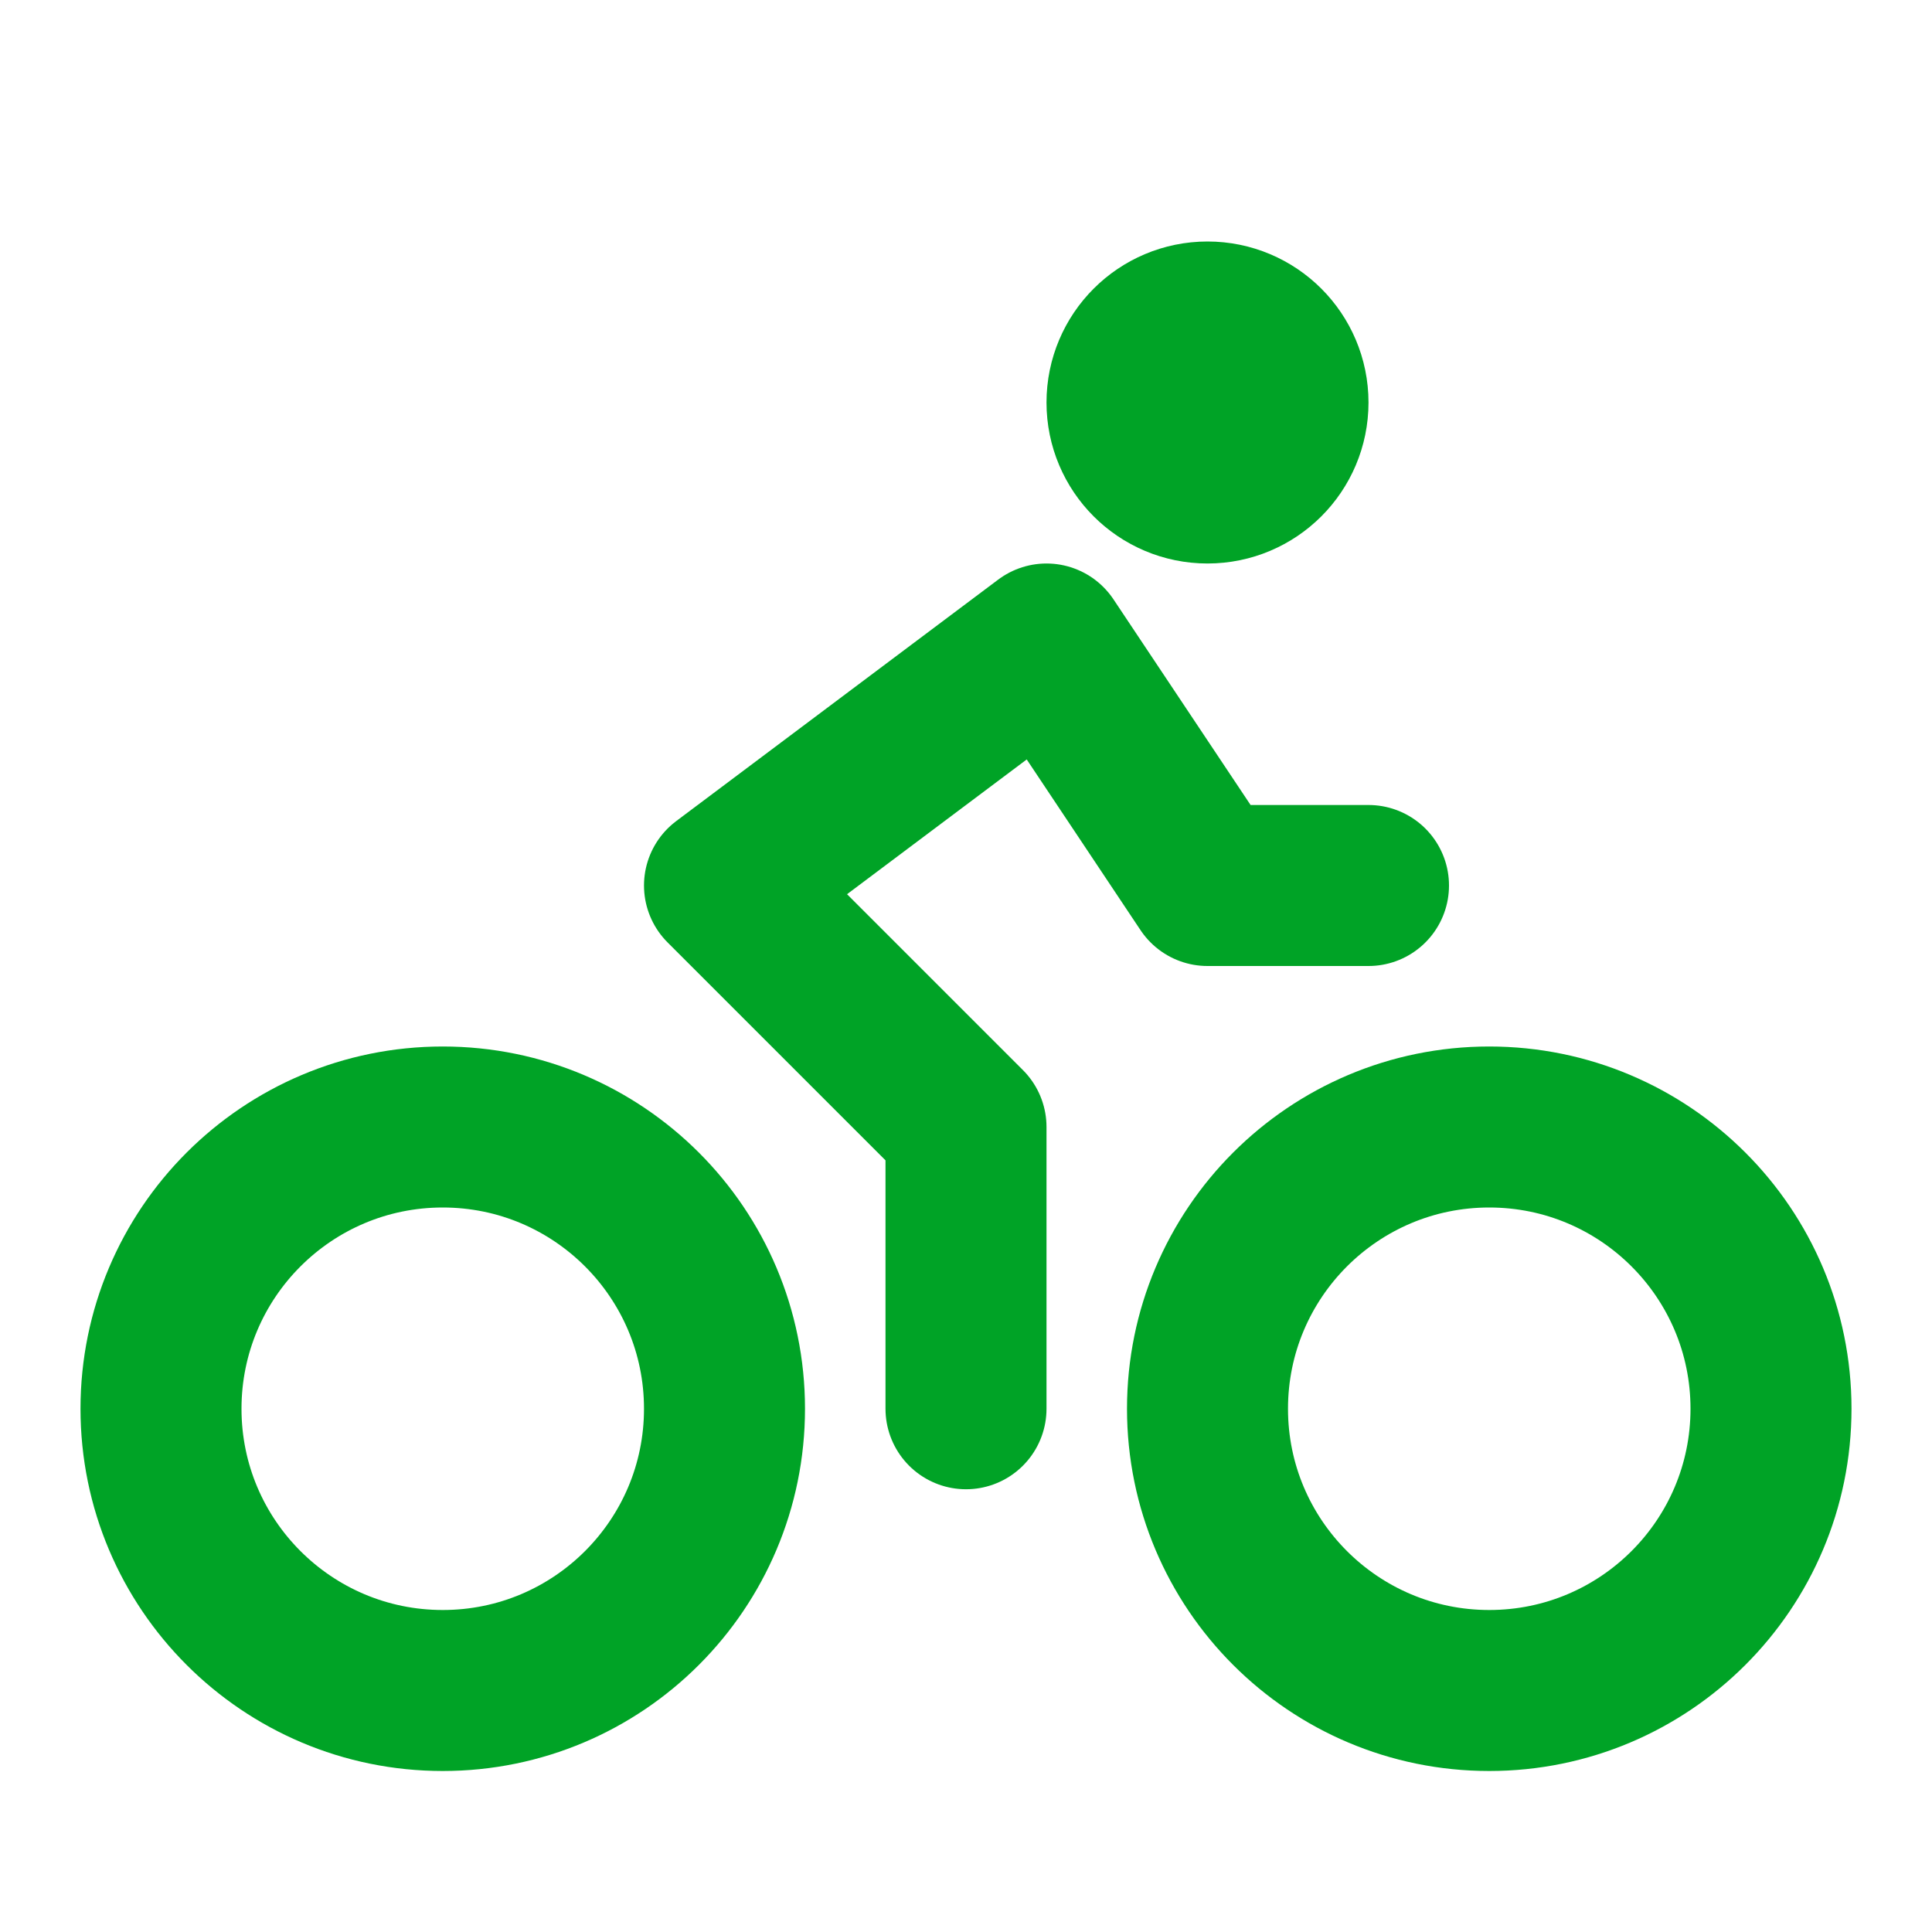
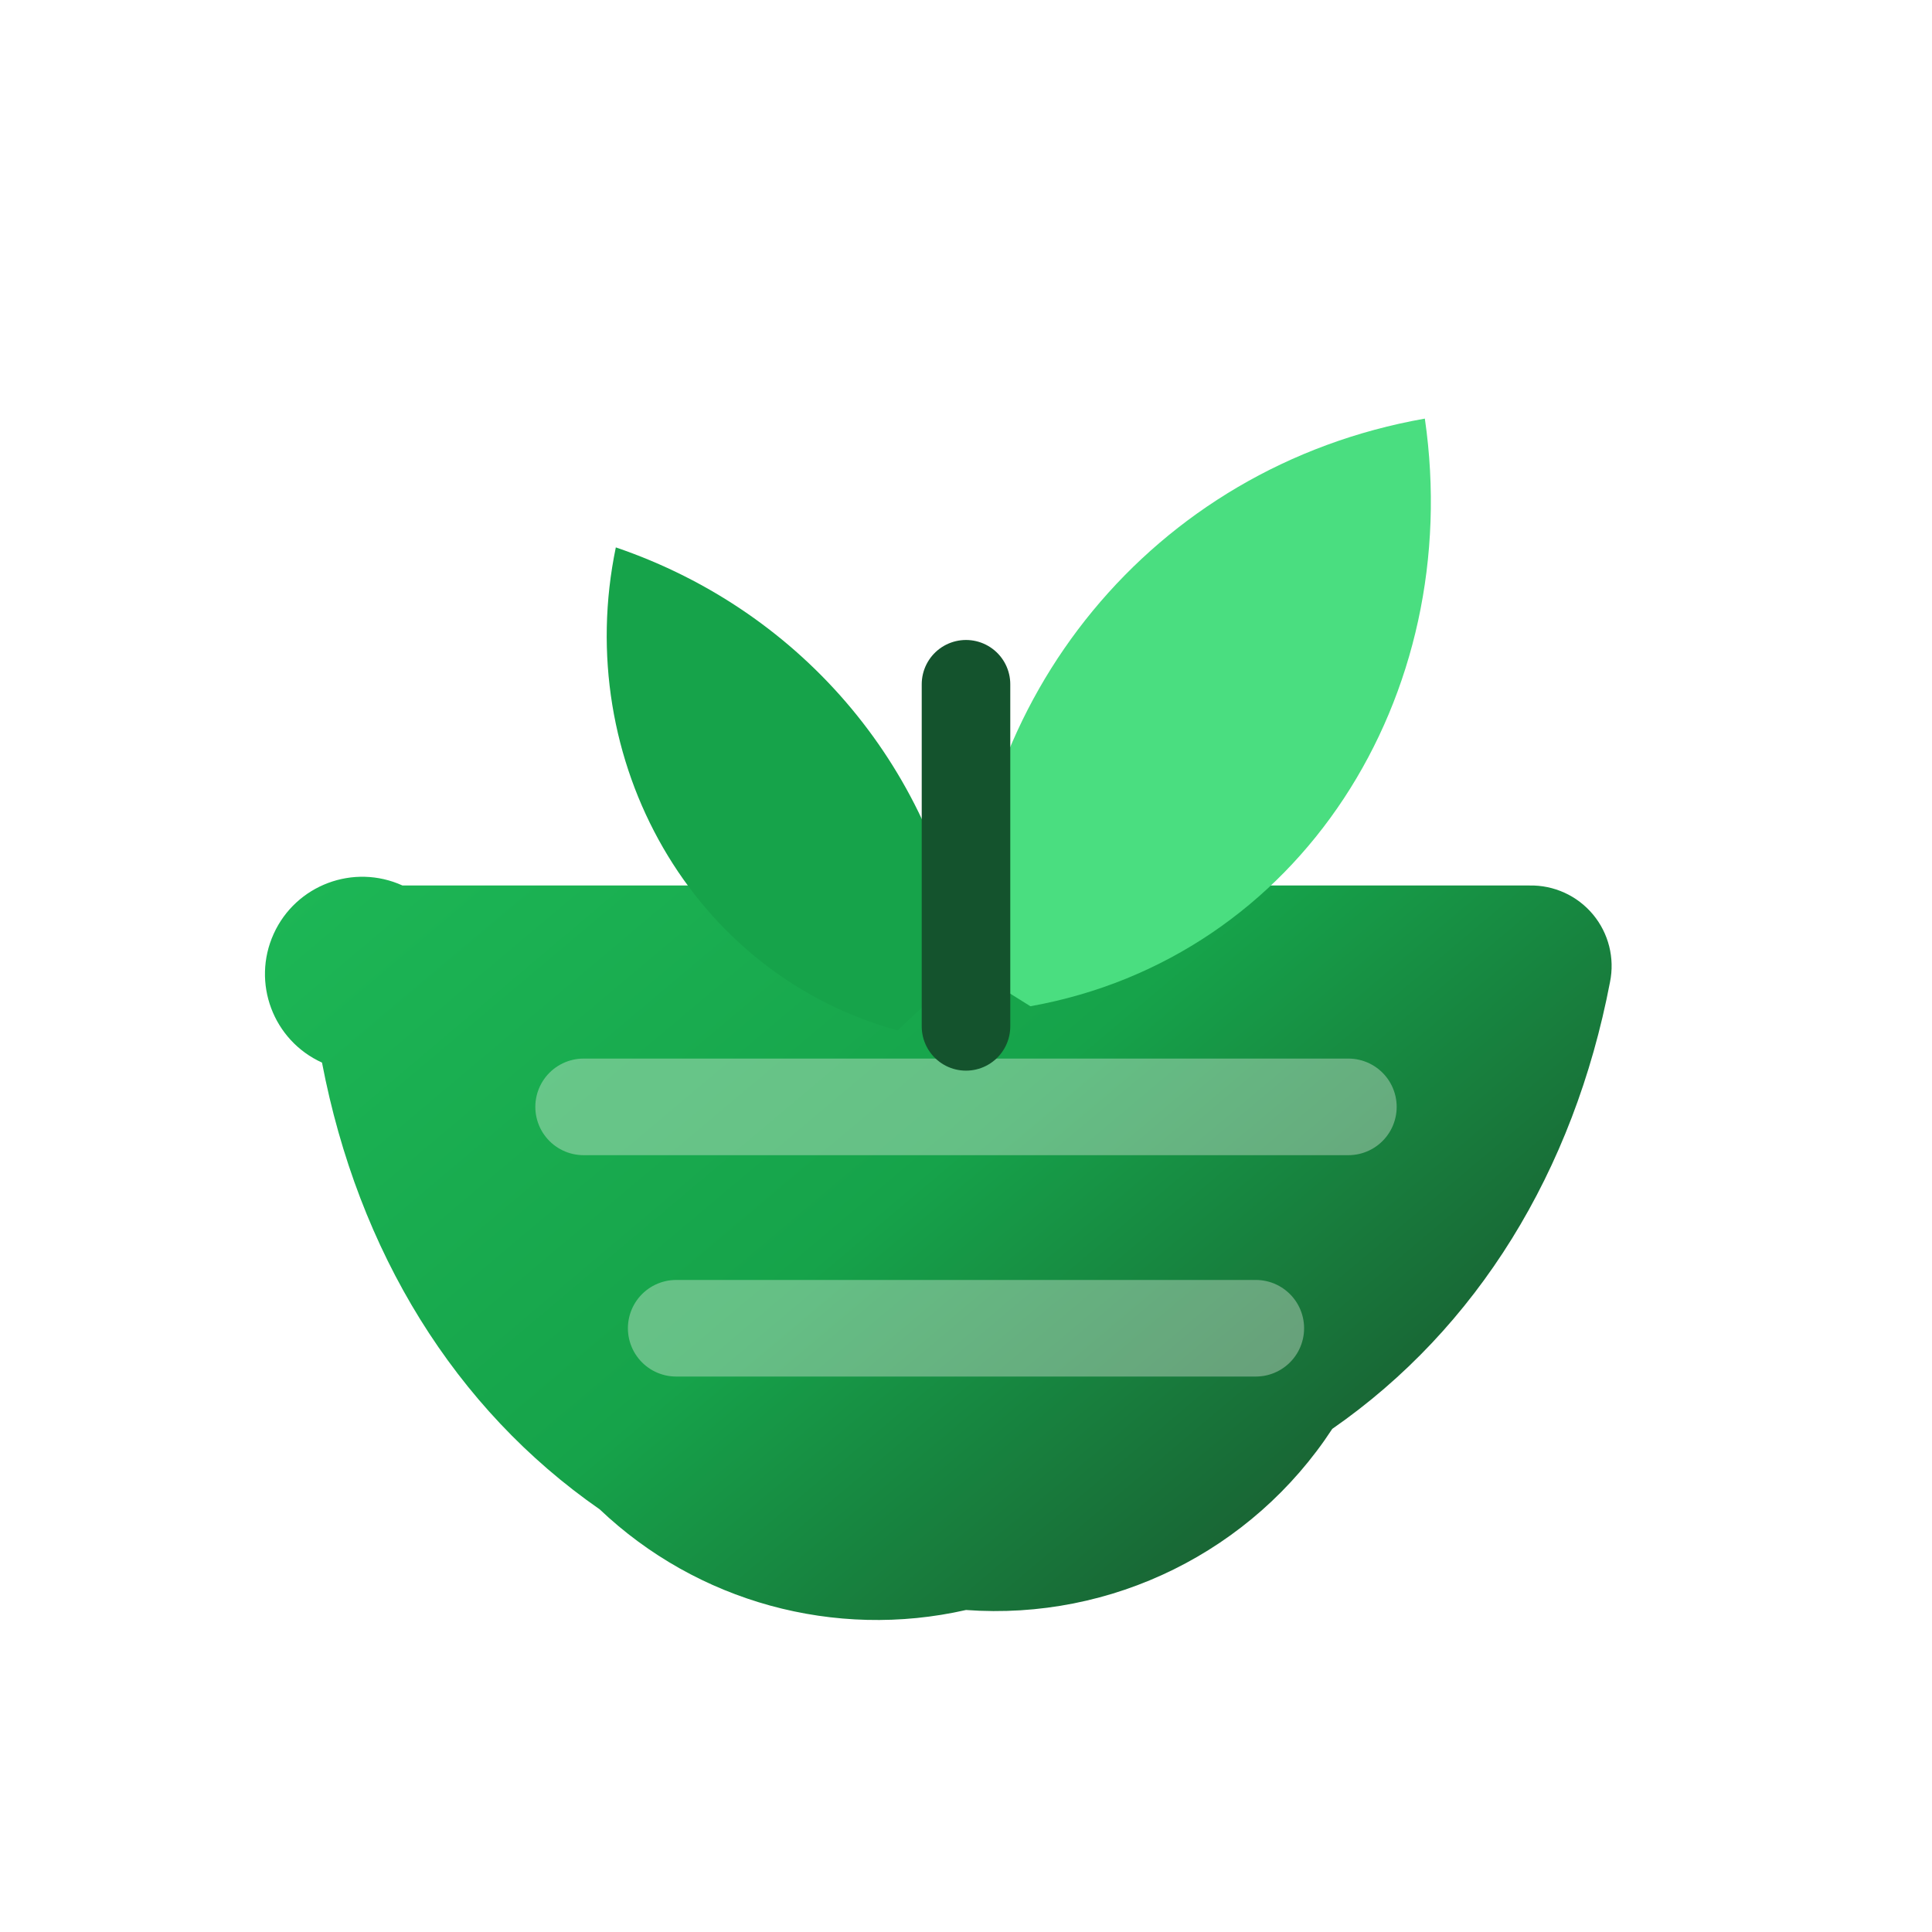
- <svg xmlns="http://www.w3.org/2000/svg" width="24" height="24" viewBox="0 0 24 24" fill="none" stroke="#00a326" stroke-width="2" stroke-linecap="round" stroke-linejoin="round" class="lucide lucide-bike-icon lucide-bike">
-   <circle cx="18.5" cy="17.5" r="3.5" />
-   <circle cx="5.5" cy="17.5" r="3.5" />
-   <circle cx="15" cy="5" r="1" />
-   <path d="M12 17.5V14l-3-3 4-3 2 3h2" />
+ <svg xmlns="http://www.w3.org/2000/svg" width="48" height="48" viewBox="0 0 48 48" fill="none">
+   <defs>
+     <linearGradient id="g" x1="8" y1="6" x2="40" y2="44" gradientUnits="userSpaceOnUse">
+       <stop offset="0%" stop-color="#22c55e" />
+       <stop offset="55%" stop-color="#16a34a" />
+       <stop offset="100%" stop-color="#1b3022" />
+     </linearGradient>
+   </defs>
+   <path d="M10 22h28a2 2 0 0 1 2 2.4c-.9 4.7-3.3 8.6-6.9 11.1A10 10 0 0 1 24 40a10 10 0 0 1-9.1-2.5c-3.6-2.5-6-6.4-6.9-11.1A2 2 0 0 1 10 22Z" fill="url(#g)" />
+   <path d="M14.5 27.5h19M16.8 33h14.4" stroke="#faf7f2" stroke-opacity="0.35" stroke-width="2.4" stroke-linecap="round" />
+   <path d="M24 24c0-6.6 4.6-12.4 11.4-13.6 1 6.9-3.1 13.4-9.8 14.6" fill="#4ade80" />
+   <path d="M24 24c-.7-4.8-4-8.8-8.7-10.4-1.1 5.3 1.9 10.6 7 12" fill="#16a34a" />
+   <path d="M24 25.5V17" stroke="#14532d" stroke-width="2.2" stroke-linecap="round" />
</svg>
